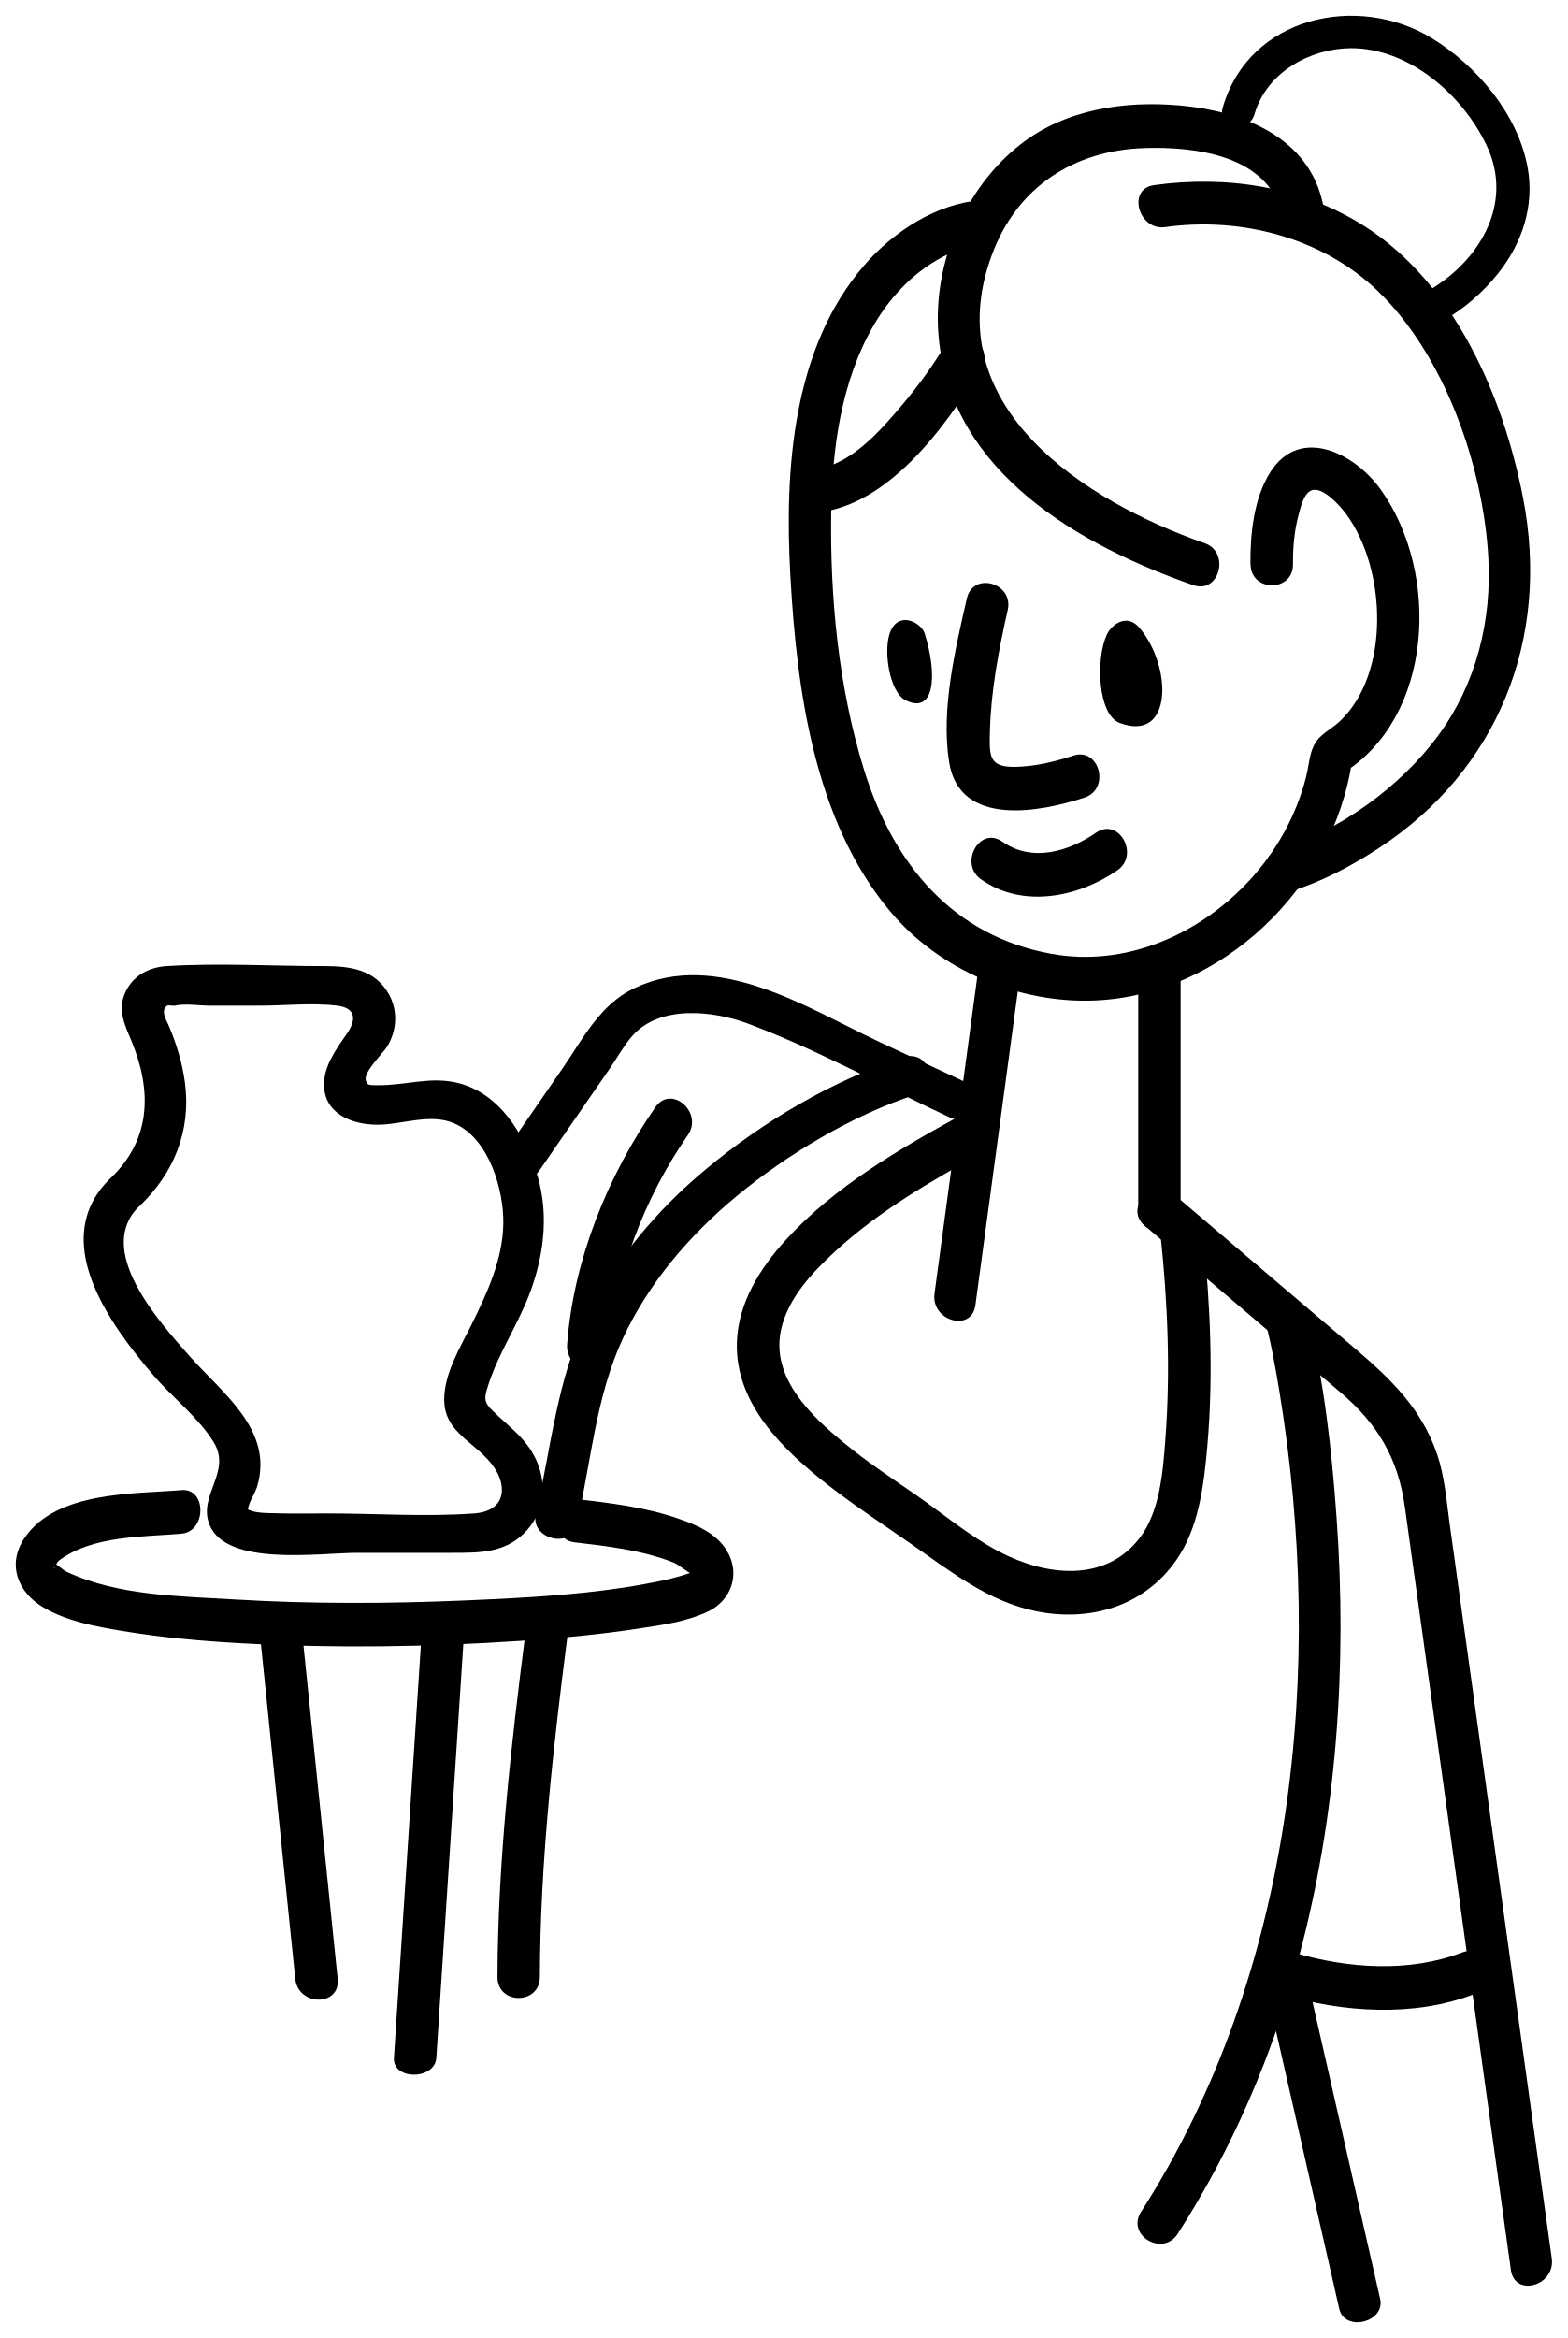
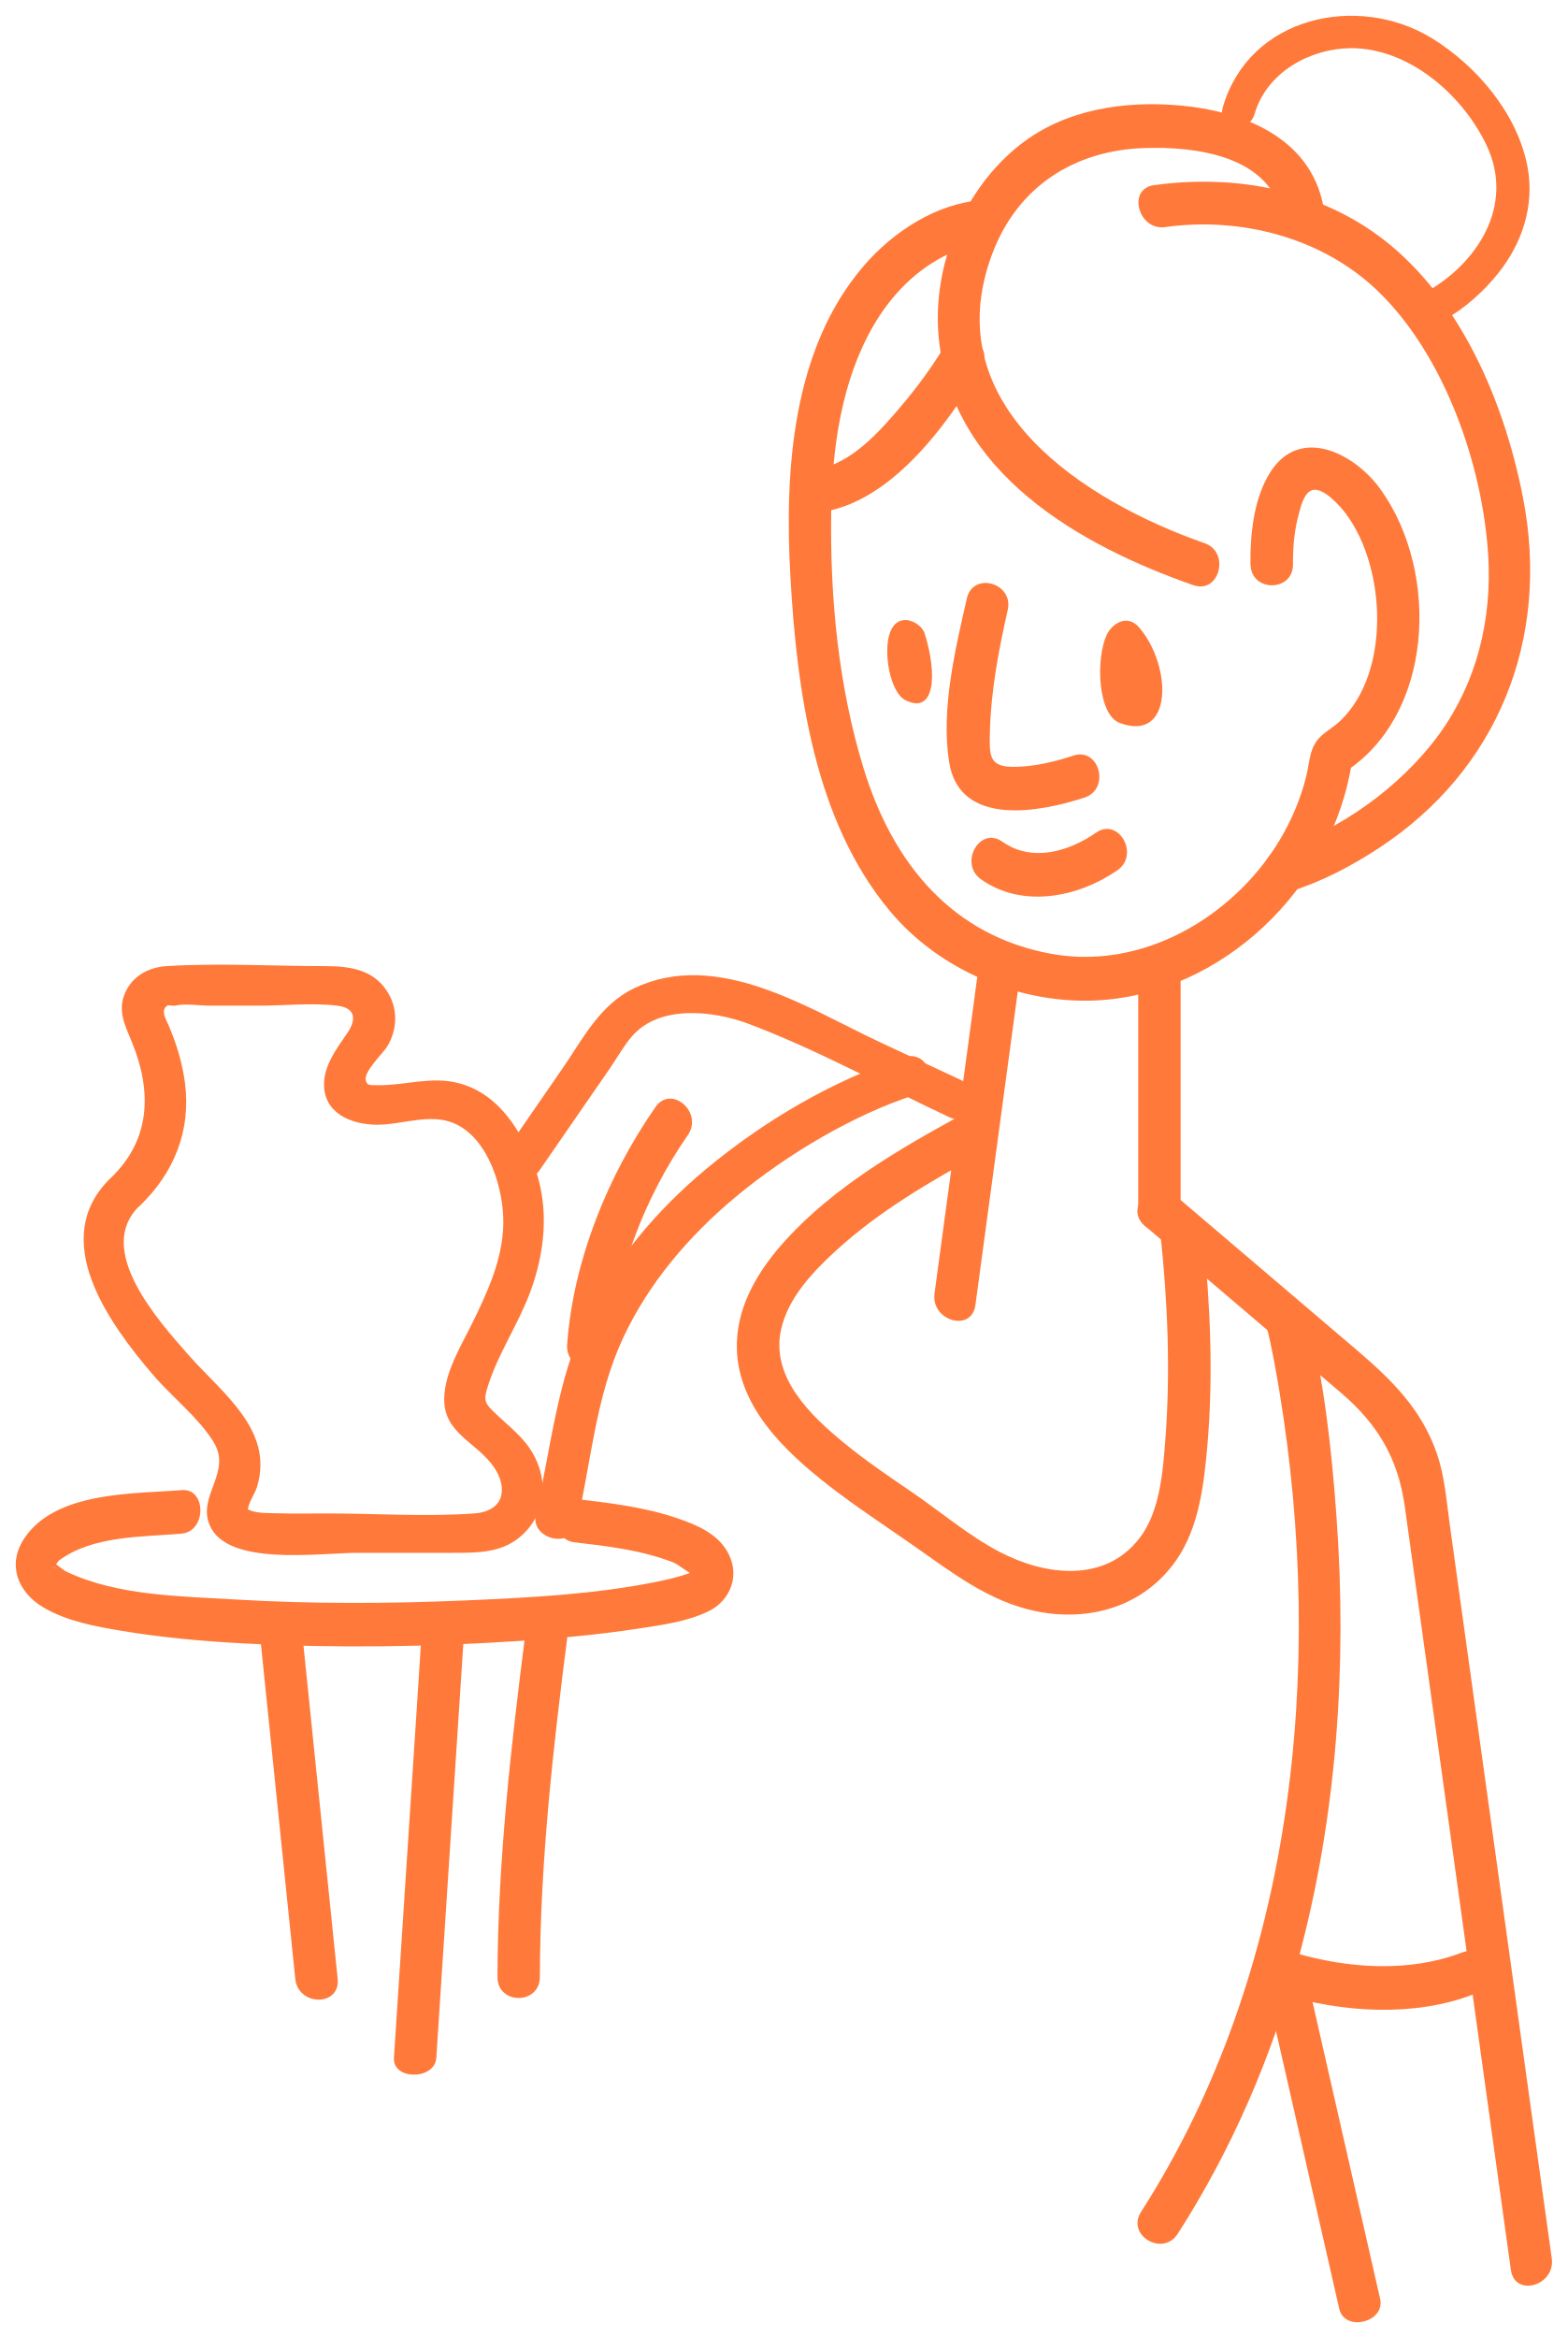
- <svg xmlns="http://www.w3.org/2000/svg" fill="currentColor" aria-hidden="true" viewBox="3.99 8.596 198.951 296.63">
+ <svg xmlns="http://www.w3.org/2000/svg" color="#FF7A3A" fill="currentColor" aria-hidden="true" viewBox="3.99 8.596 198.951 296.63">
  <g class="cls-3">
    <path d="M124.5 150.36c-8.45-3.95-16.79-8.59-25.58-11.89-4.38-1.64-11.22-2.44-14.71 1.58-1.08 1.24-1.91 2.76-2.83 4.1-2.98 4.32-5.96 8.63-8.94 12.95-1.83 2.65-6.06.07-4.23-2.57 2.4-3.47 4.79-6.95 7.19-10.42 2.52-3.65 4.71-8.07 9.08-10.14 10.54-5.01 22.12 2.61 30.98 6.76 4.01 1.87 8.02 3.75 12.03 5.62 2.92 1.36-.1 5.36-2.99 4.01m71.22 146.23c-2.62-18.84-5.24-37.68-7.85-56.51-1.55-11.17-3.1-22.34-4.66-33.5-.32-2.28-.63-4.56-.95-6.84-.87-6.2-3.5-10.51-8.12-14.45-8.3-7.07-16.61-14.14-24.91-21.21-2.67-2.27 1.16-6.16 3.8-3.9l23.04 19.62c4.42 3.77 8.34 7.54 10.3 13.33.94 2.78 1.18 5.86 1.58 8.78l9.74 70.07c1.07 7.71 2.15 15.43 3.22 23.14.48 3.48-4.7 4.98-5.19 1.47m-26.08-38c3.16 13.89 6.32 27.78 9.49 41.67.68 2.98-4.51 4.25-5.19 1.26-3.16-13.89-6.32-27.78-9.49-41.67-.68-2.98 4.51-4.25 5.19-1.26" class="cls-2" />
    <path d="M91.27 152.62c-5.51 7.93-9.29 17.8-10.01 27.5-.26 3.54-5.56 2.56-5.3-.96.79-10.68 5.16-21.41 11.21-30.11 2.01-2.89 6.11.69 4.1 3.57m78.66 22.83c2.09 8.35 3.06 17.12 3.67 25.69 1.35 18.74.05 37.9-4.86 56.04-3.34 12.34-8.43 24.14-15.3 34.83-1.9 2.95-6.56.19-4.65-2.79 19.43-30.27 23.37-68.89 17.56-104.07-.46-2.76-.94-5.53-1.62-8.25-.86-3.44 4.33-4.91 5.19-1.47M76.06 215.7c-1.86 14.47-3.53 29.1-3.56 43.72 0 3.55-5.39 3.56-5.38 0 .04-14.61 1.71-29.25 3.56-43.72.45-3.47 5.83-3.52 5.38 0" class="cls-2" />
    <path d="M120.07 147.51c-7.81 2.54-16.22 7.54-22.67 12.9-6.03 5.01-11.12 11.03-14.34 17.94-3.49 7.49-4.07 15.79-5.88 23.7-.72 3.12-5.9 1.8-5.19-1.32 1.92-8.39 2.65-16.96 6.43-24.88 3.46-7.24 8.82-13.65 15.18-18.94 7.19-5.97 15.87-11.18 25.05-14.17 3.27-1.07 4.68 3.72 1.43 4.78" class="cls-2" />
    <path d="M156.64 165.17c.95 8.87 1.34 18 .56 26.9-.43 4.91-1.07 10.35-3.94 14.47-4.11 5.9-11.01 7.85-17.74 6.49-6.1-1.23-10.87-5.04-15.88-8.53-3.52-2.45-7.11-4.8-10.5-7.44-5.6-4.36-11.88-10.26-11.64-18.13.15-5.03 2.94-9.43 6.19-13 6.14-6.74 14.35-11.52 22.2-15.81 3.06-1.67 5.78 3.09 2.72 4.77-6.49 3.54-13.06 7.36-18.57 12.41-2.91 2.67-6.06 5.97-6.94 10.02-1.32 6.07 3.85 10.94 8.01 14.36 2.79 2.29 5.79 4.3 8.75 6.33 3.62 2.49 7.1 5.45 10.98 7.48 5.71 2.99 13.32 4.02 17.76-1.75 2.58-3.34 2.96-8.4 3.27-12.48.67-8.64.3-17.48-.62-26.09-.38-3.53 5-3.5 5.38 0m6.04-84.98c-.04-3.86.43-8.41 2.53-11.7 3.8-5.95 10.74-2.34 13.99 2.2 7.6 10.6 6.73 28.93-4.85 36.04.41-.55.82-1.1 1.24-1.65-2.39 16.19-16.54 29.75-32.62 30.45-9.62.42-19.74-3.81-26.02-11.32-9.6-11.47-11.83-27.94-12.65-42.49-.76-13.42.22-28.85 9.34-39.43 3.7-4.3 9.25-7.91 14.96-8.3 3.46-.24 3.44 5.29 0 5.52-.11 0-.24.01-.35.04 1-.24-.19.04-.53.13-1.14.3-2.41.7-3.35 1.14-4.02 1.88-7.22 5.15-9.48 9.01-4.14 7.09-5.29 15.66-5.41 23.78-.16 10.86.93 22.18 4.14 32.57 3.73 12.09 11.31 21.16 23.79 23.43 9.3 1.69 18.59-2.31 25.02-9.18 3.47-3.71 6.05-8.28 7.31-13.26.51-2 .38-3.82 1.94-5.22.75-.68 1.65-1.18 2.39-1.89 6.39-6.08 5.87-19.34.75-26.25-.72-.97-2.95-3.54-4.38-3-1.02.39-1.41 2.22-1.66 3.14-.54 2.02-.72 4.16-.7 6.24.03 3.55-5.35 3.56-5.38 0" class="cls-2" />
    <path d="M122.58 172.71c1.92-14.24 3.85-28.47 5.77-42.71.47-3.5 5.66-2.01 5.19 1.47-1.92 14.24-3.85 28.47-5.77 42.71-.47 3.5-5.66 2.01-5.19-1.47m25.85-10.59V131.6c0-3.55 5.38-3.56 5.38 0v30.52c0 3.55-5.38 3.56-5.38 0m7.02-79.27c-14.34-5.01-30.75-14.21-32.34-31.46-.85-9.16 3.21-18.83 10.32-24.43 5.75-4.52 13.26-5.61 20.32-4.98 7.73.69 16.41 3.92 18.15 12.64.69 3.47-4.49 4.95-5.19 1.47-1.56-7.81-11.11-8.93-17.54-8.71-8.78.3-16.07 4.82-19.3 13.52-7.19 19.33 11.94 31.35 27 36.62 3.26 1.14 1.86 6.47-1.43 5.32" class="cls-2" />
    <path d="M166.35 116.36c7.42-2.28 15.33-7.84 20.23-14.56 4.78-6.55 6.74-14.51 6.27-22.62-.69-11.69-5.65-25.67-14.1-33.74-7.09-6.77-17.42-9.36-26.91-8.03-3.39.47-4.85-4.84-1.43-5.32 9.14-1.28 18.79.14 26.72 5.19 11.36 7.24 17.59 21.41 20.13 34.46 3.51 17.99-3.25 34.61-18.3 44.46-3.44 2.25-7.26 4.28-11.18 5.48-3.32 1.02-4.74-4.3-1.43-5.32" class="cls-2" />
    <path d="M184.88 45.69c6.57-3.62 11.39-11.05 7.74-18.69-3.12-6.53-9.98-12.33-17.21-12.29-5.1.03-10.67 3.01-12.22 8.36-.75 2.61-4.79 1.79-4.03-.85 3.37-11.64 17.22-14.48 26.53-8.78 5.62 3.45 10.89 9.55 12.15 16.38.9 4.89-.7 9.63-3.69 13.4-1.88 2.37-4.33 4.55-6.95 6-2.32 1.27-4.65-2.25-2.32-3.53M131.87 86c-1.14 5.02-2.13 10.22-2.26 15.38-.07 3.05-.19 4.55 3.14 4.51 2.51-.03 5.06-.64 7.45-1.43 3.3-1.09 4.72 4.23 1.43 5.32-5.65 1.87-15.86 3.8-17.19-4.46-1.07-6.68.76-14.29 2.24-20.79.78-3.46 5.97-1.99 5.19 1.47m-.68 29.38c3.75 2.66 8.42 1.26 11.89-1.14 2.87-2 5.57 2.79 2.71 4.77-4.95 3.43-12.06 4.88-17.32 1.14-2.83-2.01-.14-6.8 2.71-4.77M128.5 55.3c-4.58 7.6-12.07 17.91-21.55 18.39-3.46.18-3.45-5.35 0-5.52 4.74-.24 8.76-4.92 11.64-8.34 1.92-2.29 3.71-4.74 5.26-7.31 1.82-3.01 6.47-.25 4.65 2.79m20.07 32.92c-1.55-1.83-3.49-.46-4.12.87-1.44 3.1-1.16 10.18 1.63 11.22 6.78 2.53 6.67-7.19 2.49-12.09m-27.24.73c-.44-1.41-3.43-3-4.45.03-.79 2.37.03 7.46 2.03 8.45 3.77 1.87 4.03-3.38 2.42-8.48m46.8 167.35c6.83 2.04 14.68 2.59 21.41 0 3.25-1.25 4.65 4.09 1.43 5.32-7.56 2.9-16.6 2.3-24.27 0-3.32-.99-1.91-6.32 1.43-5.32m-146.45-94.7c-5.77 5.55 2.5 14.66 6.3 18.97 4.23 4.79 10.76 9.43 8.65 16.59-.29.99-1.18 2.12-1.2 3.15-.01.46-.38-.45-.03-.25 1.01.56 2.58.48 3.7.52 2.15.07 4.31.02 6.46.02 6.14 0 12.48.45 18.6 0 4-.3 4.19-3.38 2.56-5.8-2.19-3.25-6.4-4.3-6.36-8.71.03-3.29 2-6.49 3.43-9.37 1.99-4.02 3.97-8.26 4.07-12.8.09-4.3-1.79-10.97-6.33-12.85-2.84-1.17-6.16.05-9.08.2-3.23.17-7.1-1.07-7.33-4.74-.17-2.6 1.55-4.84 2.95-6.89 1.19-1.74 1.02-3.18-1.28-3.46-3.21-.39-6.74 0-9.96 0h-6.2c-1.35 0-3.16-.31-4.47 0-.2.05-.79-.12-.96 0-.88.62-.12 1.77.19 2.5 1.01 2.37 1.75 4.8 2.08 7.35.76 5.98-1.36 11.35-5.77 15.57-2.37 2.27-6.04-1.27-3.66-3.55 5.15-4.93 5.22-11.11 2.66-17.32-.88-2.12-1.84-3.98-.8-6.26.95-2.07 2.94-3.16 5.22-3.31 6.65-.41 13.46 0 20.12 0 3.27 0 6.38.47 8.11 3.59 1.16 2.09 1 4.58-.21 6.59-.5.83-3.04 3.24-2.73 4.31.19.66.39.61 1.55.62 3.55.04 6.82-1.21 10.39-.22 5.09 1.41 7.96 6.27 9.56 10.82 1.79 5.09 1.23 10.55-.6 15.55-1.5 4.1-4.08 7.83-5.39 11.98-.49 1.56-.56 2.04.56 3.15 2.19 2.15 4.45 3.62 5.67 6.53 1.32 3.16.83 6.66-1.76 9.14-2.51 2.4-5.67 2.38-8.91 2.38H49.32c-4.81 0-16.52 1.78-18.73-3.53-1.56-3.74 2.86-6.7.51-10.52-1.92-3.12-5.29-5.72-7.68-8.52-5.64-6.58-13.39-17.27-5.37-25 2.37-2.28 6.03 1.27 3.66 3.55" class="cls-2" />
    <path d="M27.05 203.18c-4.95.42-11.34.22-15.61 3.43-.06.04-.67.99-.6.98.21-.04-.06-.49 0-.62-.07.14.14-.07-.09-.12.27.06 1.18.92 1.72 1.17 6.4 3.03 14.39 3.09 21.21 3.5 9.84.59 19.72.55 29.56.12 8-.35 16.13-.76 24.03-2.35 1.34-.27 2.67-.58 3.97-1.02.55-.19.84-.32.82-.32.75-.17.53.04.09.18-.04.01-.09.26-.03.27-.76-.16-1.89-1.25-2.71-1.58-4-1.56-8.37-2.06-12.55-2.55-3.14-.37-3.17-5.89 0-5.52 4.42.52 8.96 1.04 13.22 2.52 2.21.76 4.79 1.82 6.14 4.06 1.84 3.05.45 6.35-2.31 7.69-2.79 1.35-5.99 1.75-8.97 2.21-4.95.76-9.93 1.21-14.91 1.55-11.69.78-23.44.95-35.14.32-5.16-.28-10.33-.73-15.44-1.59-3.35-.56-7-1.21-10.03-3.02-3.06-1.83-4.64-5.3-2.32-8.76 4.02-5.98 13.98-5.58 19.94-6.08 3.18-.27 3.16 5.25 0 5.52" class="cls-2" />
    <path d="M42.33 215.72c1.5 14.65 3 29.29 4.51 43.94.36 3.53-5.02 3.5-5.38 0-1.5-14.65-3.01-29.29-4.51-43.94-.36-3.53 5.02-3.5 5.38 0m20.6-.76-3.12 47.77-.45 6.95c-.19 2.84-5.56 2.86-5.38 0l3.12-47.77.45-6.95c.19-2.84 5.57-2.86 5.38 0" class="cls-2" />
  </g>
</svg>
